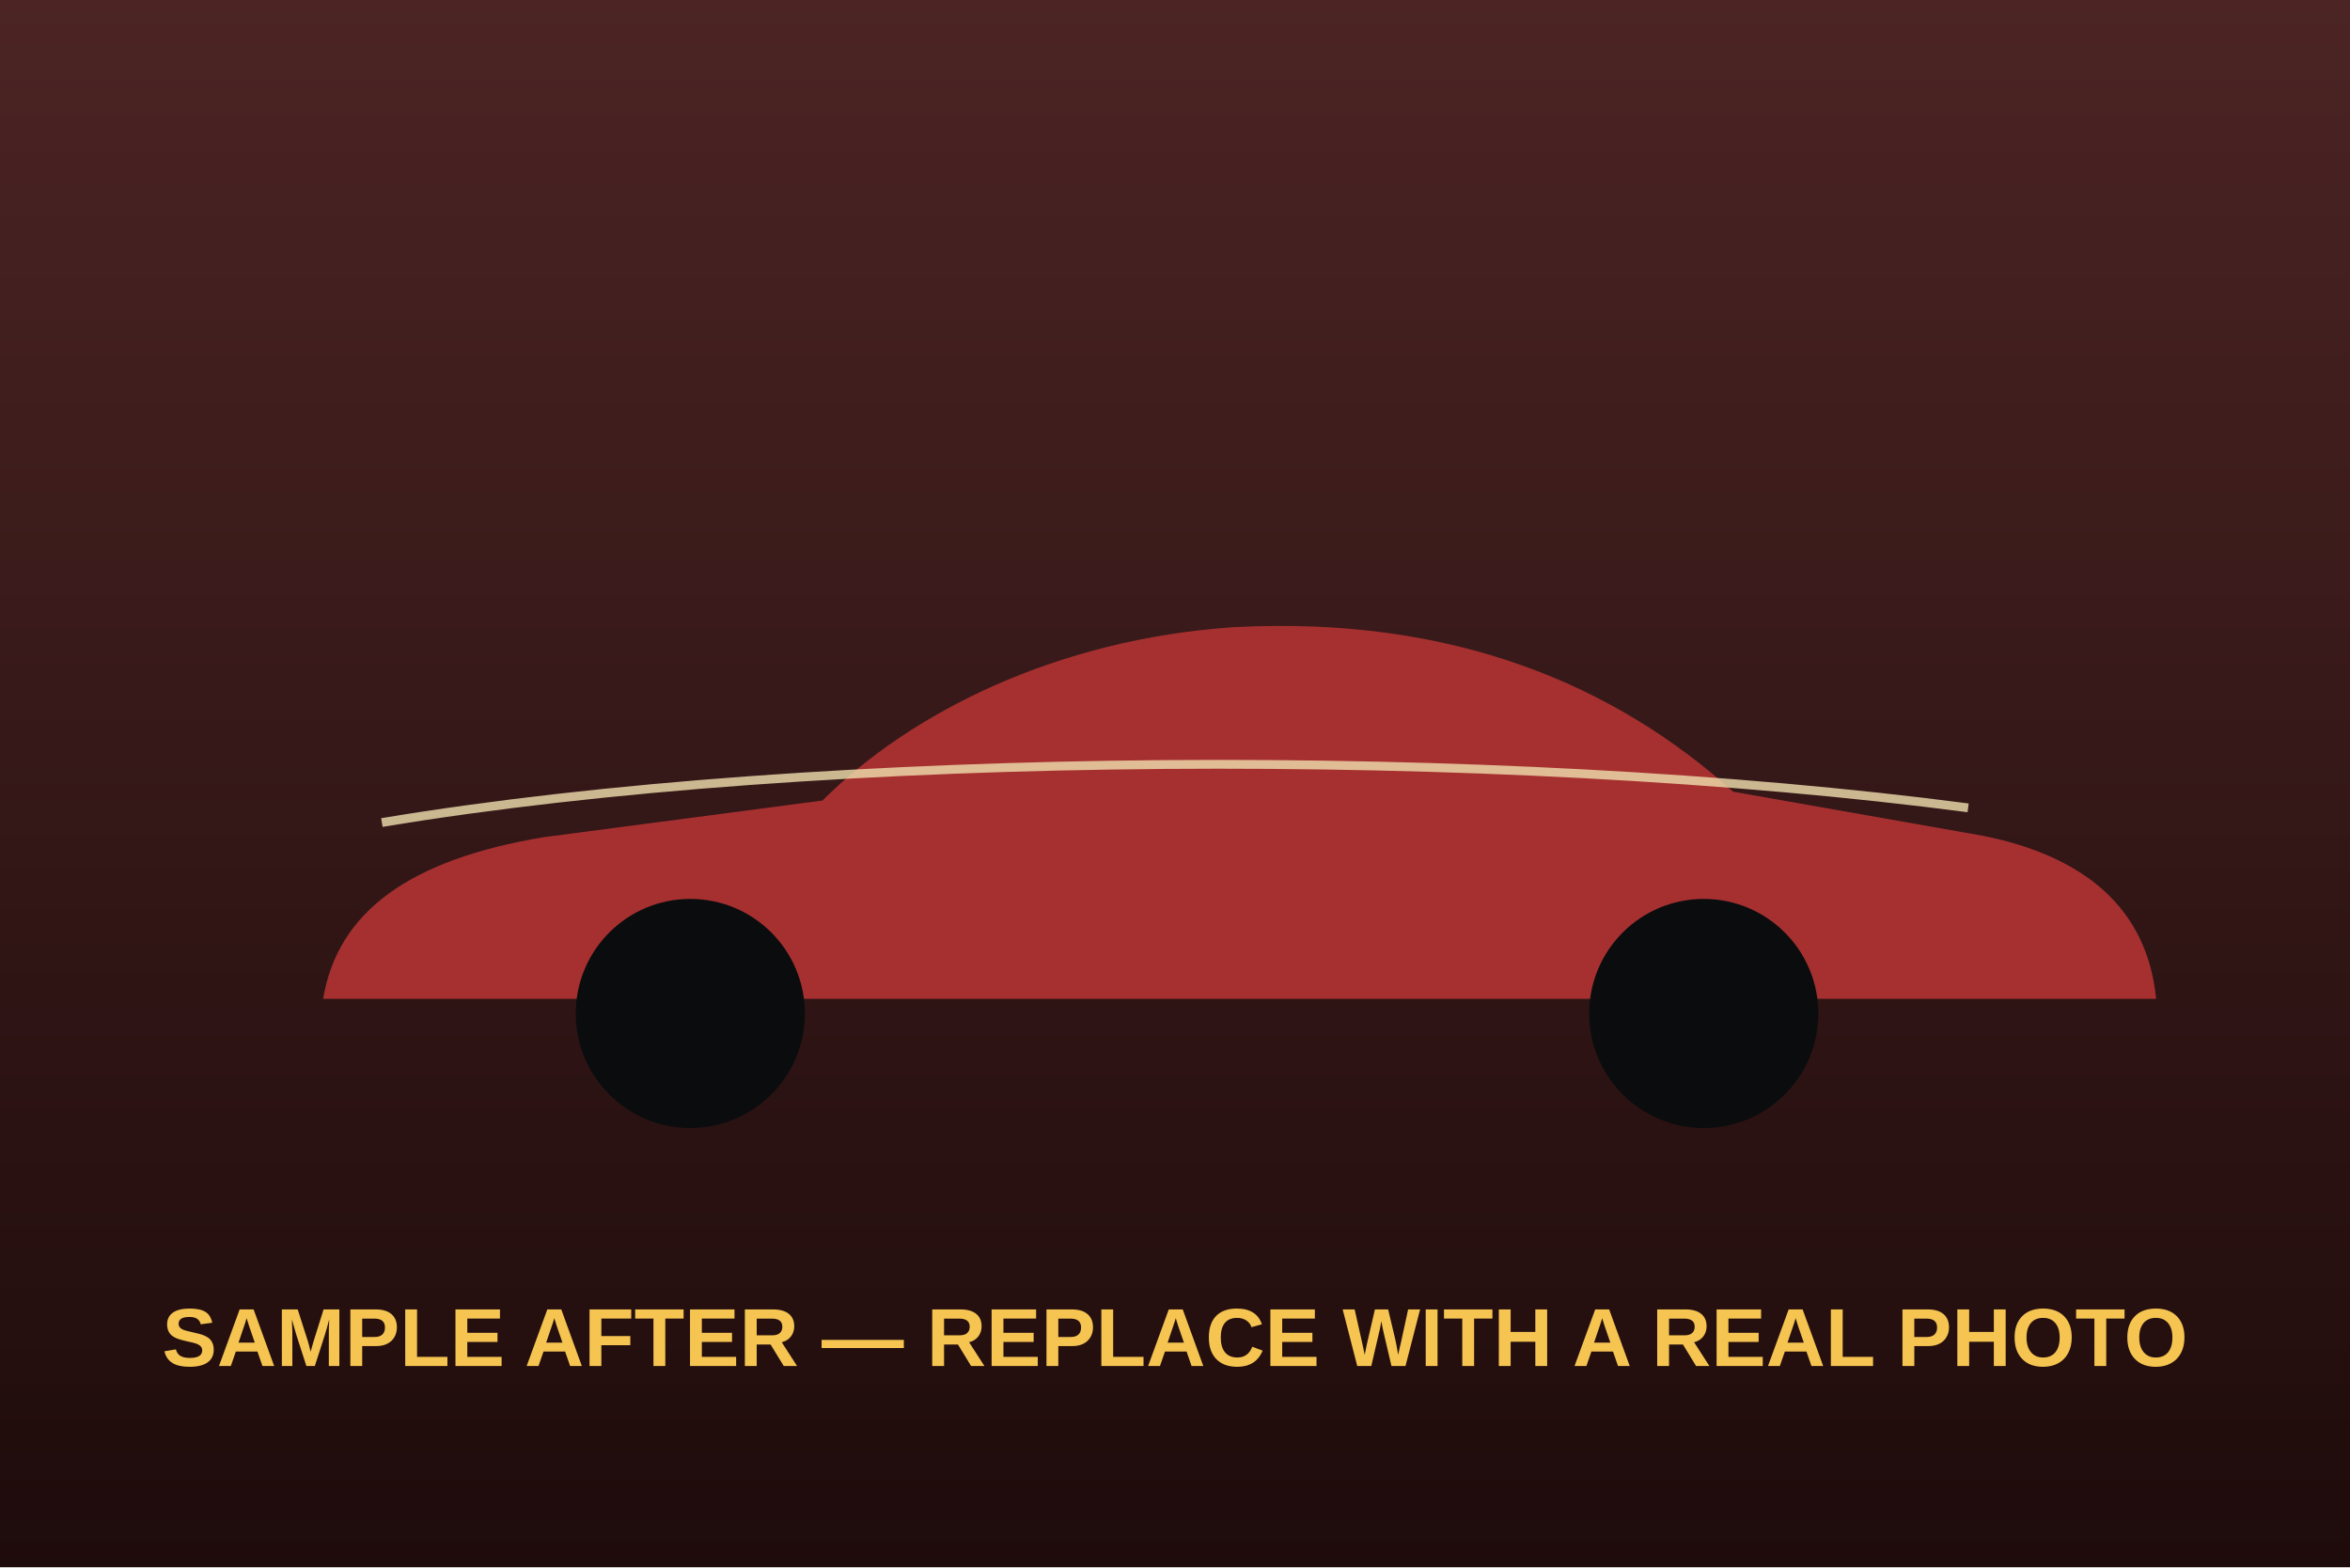
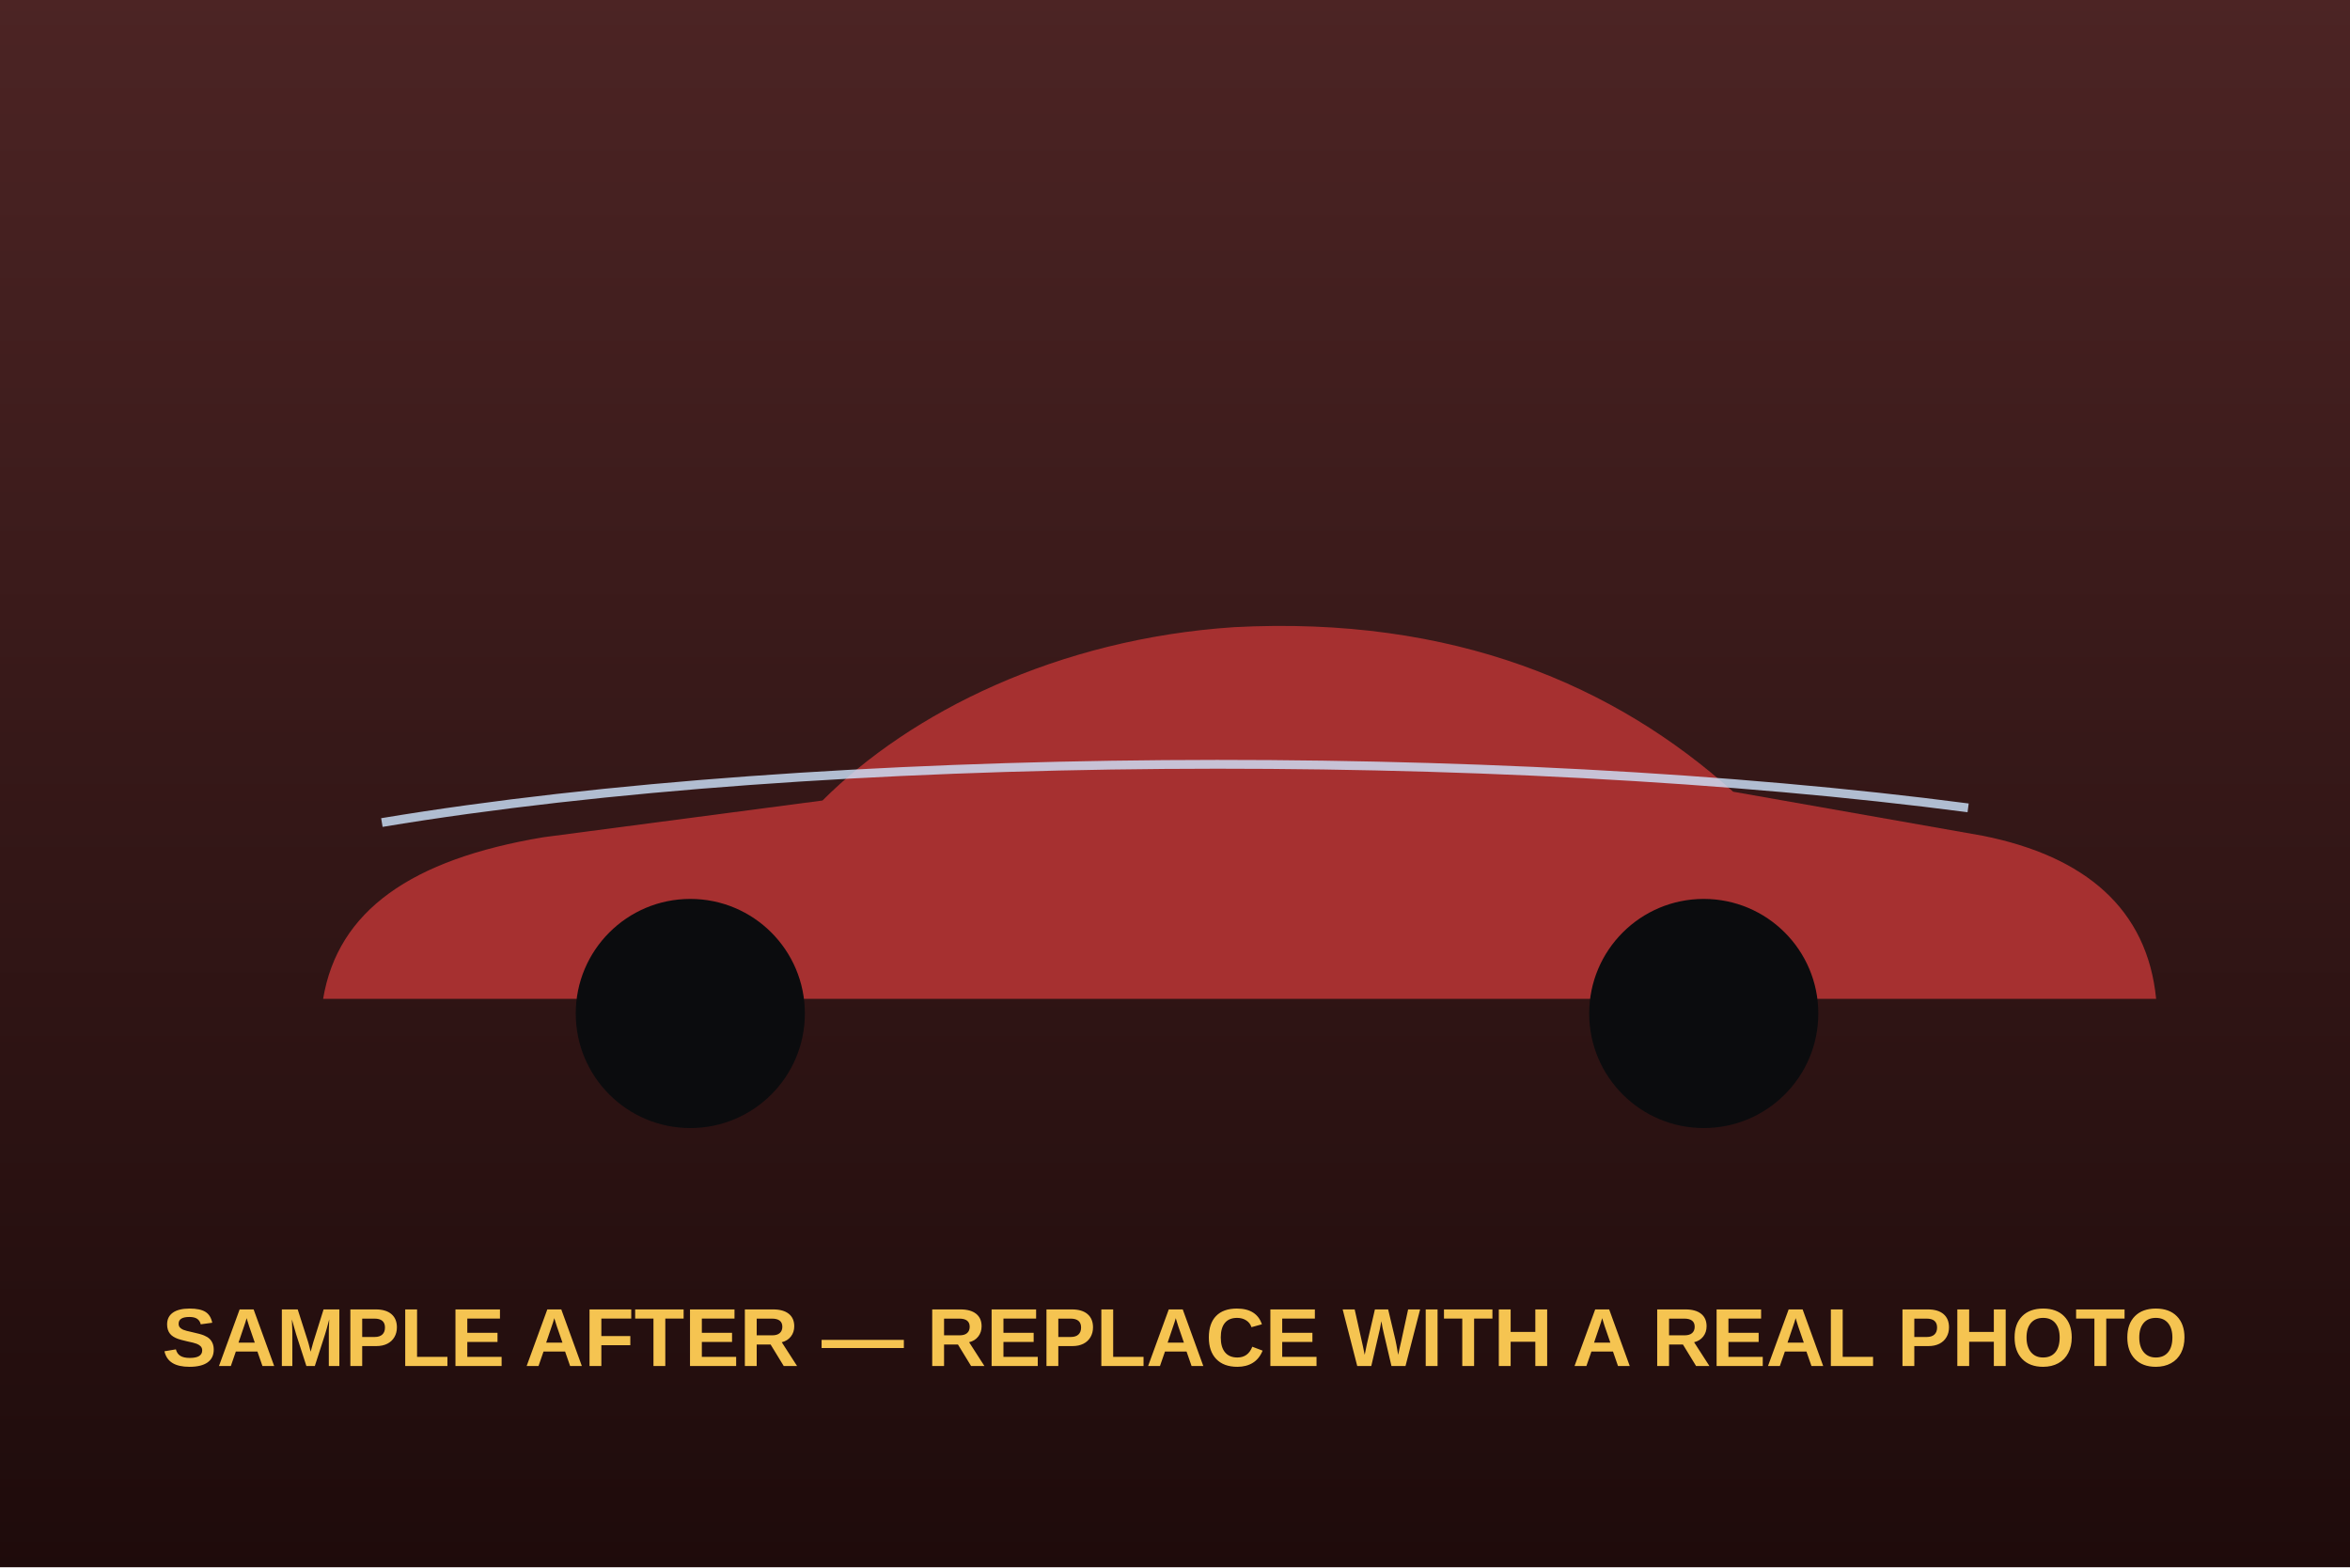
<svg xmlns="http://www.w3.org/2000/svg" viewBox="0 0 1600 1067" width="1600" height="1067">
  <defs>
    <linearGradient id="b" x1="0" y1="0" x2="0" y2="1">
      <stop offset="0" stop-color="hsl(0,35%,22%)" />
      <stop offset="1" stop-color="hsl(0,45%,8%)" />
    </linearGradient>
  </defs>
  <rect width="1600" height="1067" fill="url(#b)" />
  <path d="M220 680c10-60 60-95 150-110l190-25c60-60 160-110 280-118 150-8 260 40 340 112l170 30c70 14 112 50 118 111z" fill="hsl(0,55%,42%)" />
-   <path d="M260 560c300-50 760-52 1080-10" stroke="#f0dfae" stroke-opacity=".8" stroke-width="6" fill="none" />
+   <path d="M260 560c300-50 760-52 1080-10" stroke="#cfe6ff" stroke-opacity=".8" stroke-width="6" fill="none" />
  <circle cx="470" cy="690" r="78" fill="#0b0c0e" />
  <circle cx="1160" cy="690" r="78" fill="#0b0c0e" />
  <text x="800" y="930" text-anchor="middle" font-family="Arial,sans-serif" font-size="56" font-weight="700" fill="#f5c451">SAMPLE AFTER — REPLACE WITH A REAL PHOTO</text>
</svg>
